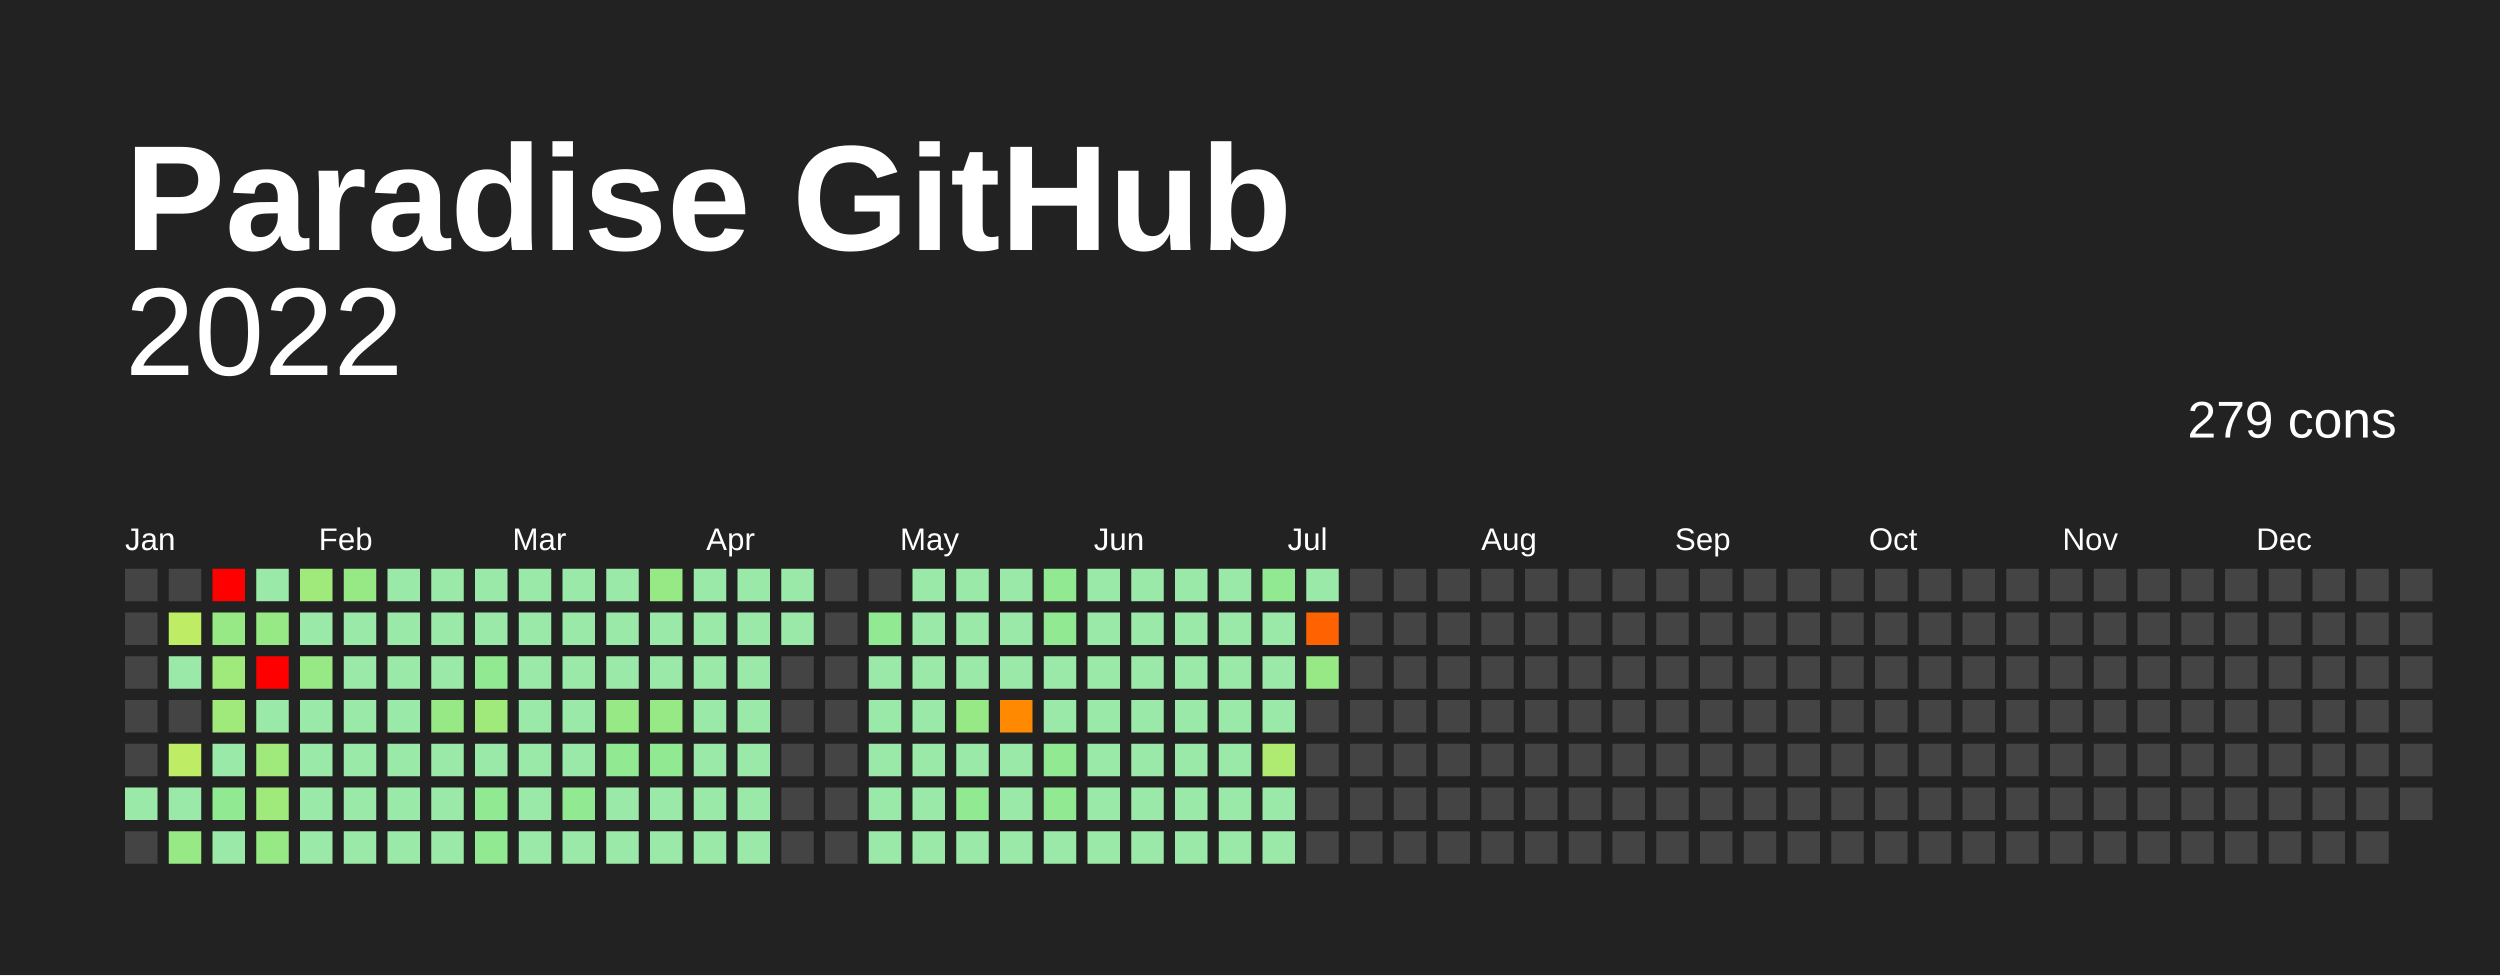
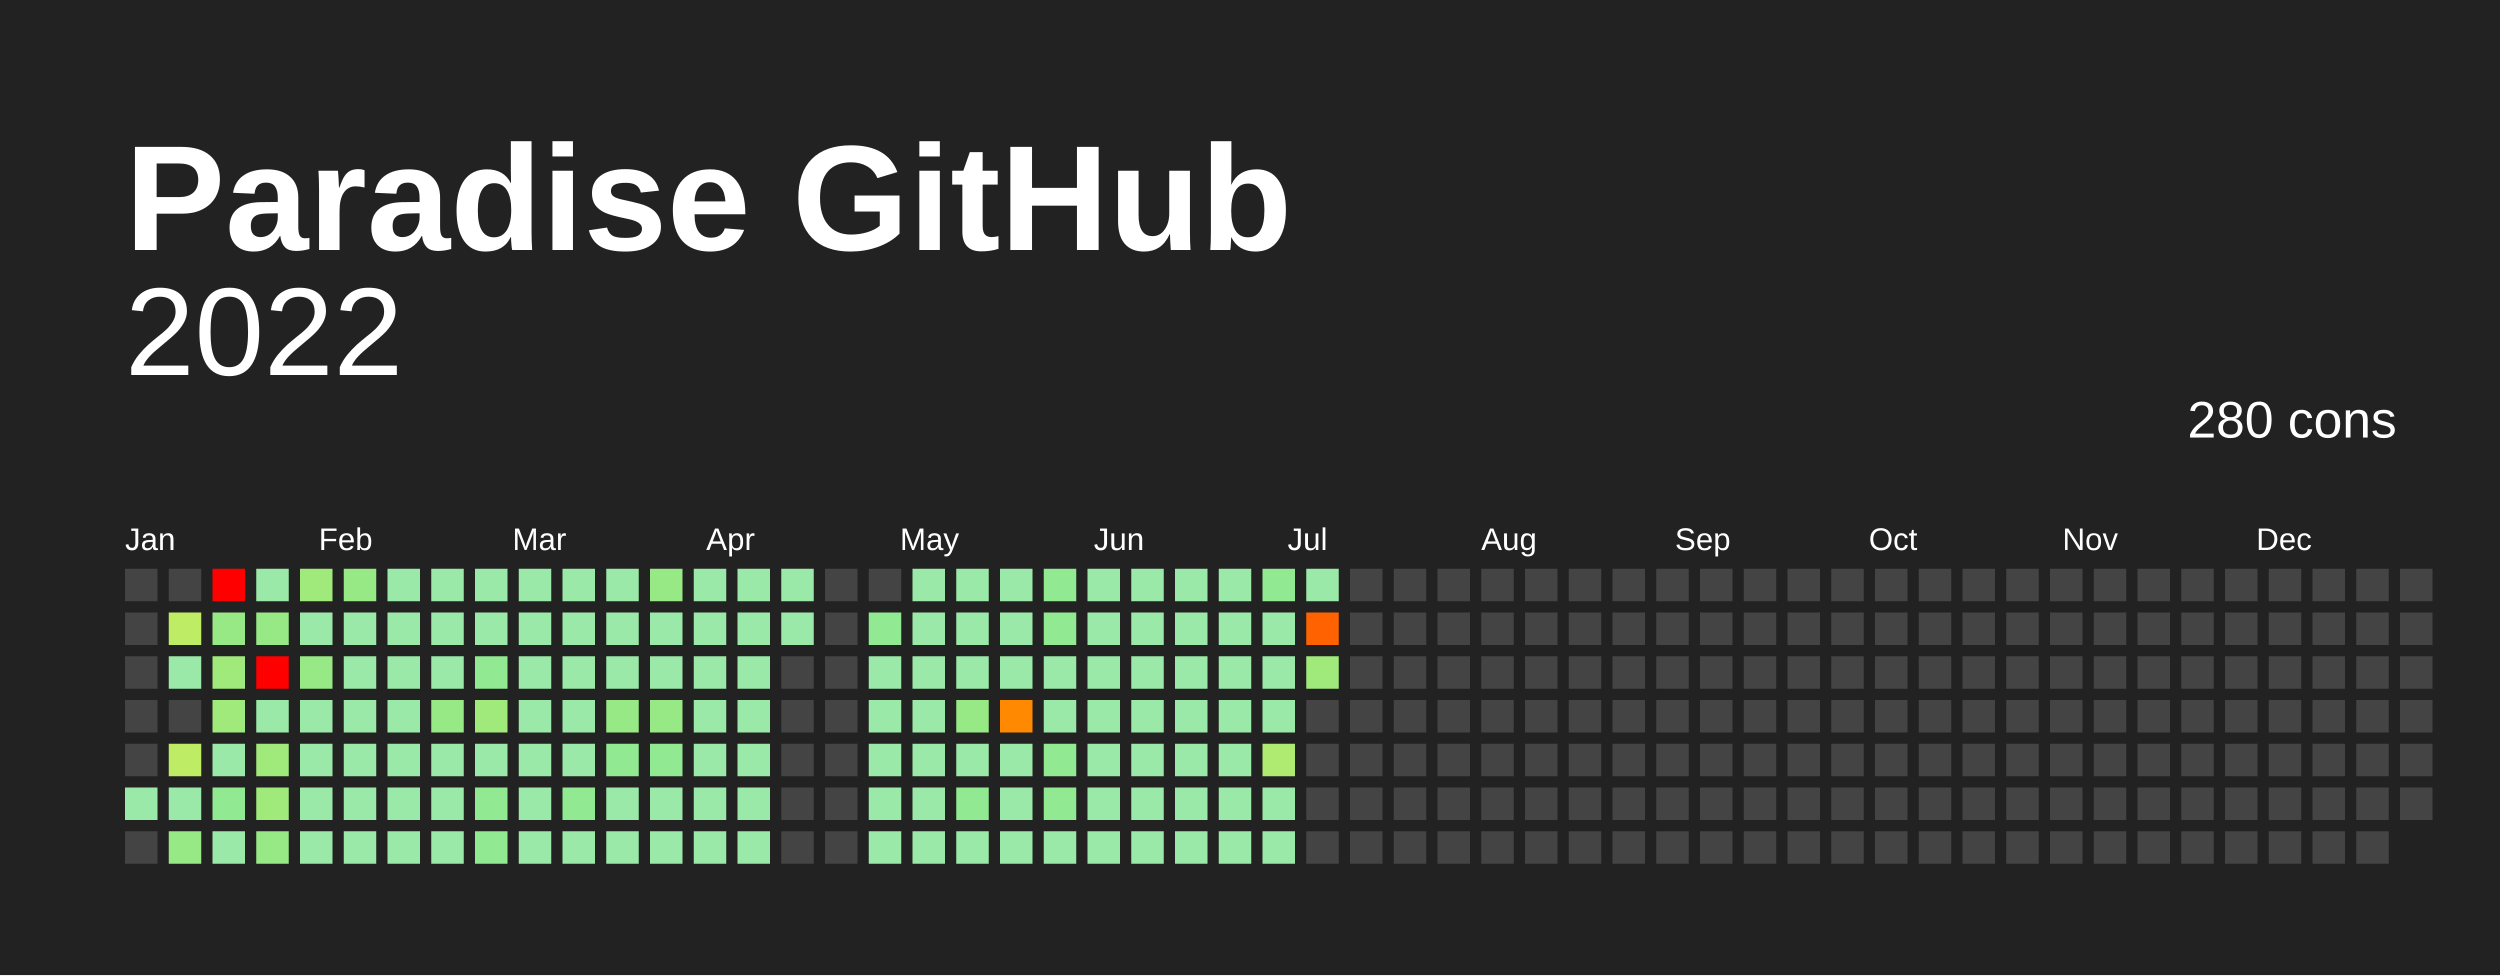
<svg xmlns="http://www.w3.org/2000/svg" baseProfile="full" height="78mm" version="1.1" viewBox="0,0,200,78" width="200mm">
  <defs />
  <rect fill="#222222" height="78" width="200" x="0" y="0" />
  <text fill="#FFFFFF" style="font-size:12px; font-family:Arial; font-weight:bold;" x="10" y="20">Paradise GitHub</text>
  <text alignment-baseline="hanging" fill="#FFFFFF" style="font-size:10.0px; font-family:Arial;" x="10" y="30">2022</text>
-   <text alignment-baseline="hanging" fill="#FFFFFF" style="font-size:4.125px; font-family:Arial;" x="175" y="35">279 cons</text>
+   <text alignment-baseline="hanging" fill="#FFFFFF" style="font-size:4.125px; font-family:Arial;" x="175" y="35">280 cons</text>
  <text fill="#FFFFFF" style="font-size:2.5px; font-family:Arial" x="10.0" y="44">Jan</text>
  <text fill="#FFFFFF" style="font-size:2.5px; font-family:Arial" x="25.5" y="44">Feb</text>
  <text fill="#FFFFFF" style="font-size:2.5px; font-family:Arial" x="41.0" y="44">Mar</text>
  <text fill="#FFFFFF" style="font-size:2.5px; font-family:Arial" x="56.5" y="44">Apr</text>
  <text fill="#FFFFFF" style="font-size:2.5px; font-family:Arial" x="72.0" y="44">May</text>
  <text fill="#FFFFFF" style="font-size:2.5px; font-family:Arial" x="87.5" y="44">Jun</text>
  <text fill="#FFFFFF" style="font-size:2.5px; font-family:Arial" x="103.0" y="44">Jul</text>
  <text fill="#FFFFFF" style="font-size:2.5px; font-family:Arial" x="118.5" y="44">Aug</text>
  <text fill="#FFFFFF" style="font-size:2.5px; font-family:Arial" x="134.0" y="44">Sep</text>
  <text fill="#FFFFFF" style="font-size:2.5px; font-family:Arial" x="149.5" y="44">Oct</text>
  <text fill="#FFFFFF" style="font-size:2.5px; font-family:Arial" x="165.0" y="44">Nov</text>
  <text fill="#FFFFFF" style="font-size:2.5px; font-family:Arial" x="180.5" y="44">Dec</text>
  <rect fill="#444444" height="2.6" width="2.6" x="10.0" y="45.5" />
  <rect fill="#444444" height="2.6" width="2.6" x="10.0" y="49.0" />
  <rect fill="#444444" height="2.6" width="2.6" x="10.0" y="52.5" />
  <rect fill="#444444" height="2.6" width="2.6" x="10.0" y="56.0" />
  <rect fill="#444444" height="2.6" width="2.6" x="10.0" y="59.5" />
  <rect fill="#9be9a8" height="2.6" width="2.6" x="10.0" y="63.0" />
  <rect fill="#444444" height="2.6" width="2.6" x="10.0" y="66.5" />
  <rect fill="#444444" height="2.6" width="2.6" x="13.5" y="45.5" />
  <rect fill="#bfec65" height="2.6" width="2.6" x="13.5" y="49.0" />
  <rect fill="#9be9a8" height="2.6" width="2.6" x="13.5" y="52.5" />
  <rect fill="#444444" height="2.6" width="2.6" x="13.5" y="56.0" />
  <rect fill="#bfec65" height="2.6" width="2.6" x="13.5" y="59.5" />
  <rect fill="#9be9a8" height="2.6" width="2.6" x="13.5" y="63.0" />
  <rect fill="#97e986" height="2.6" width="2.6" x="13.5" y="66.5" />
  <rect fill="red" height="2.6" width="2.6" x="17.0" y="45.5" />
  <rect fill="#97e986" height="2.6" width="2.6" x="17.0" y="49.0" />
  <rect fill="#a0ea7b" height="2.6" width="2.6" x="17.0" y="52.5" />
  <rect fill="#a0ea7b" height="2.6" width="2.6" x="17.0" y="56.0" />
  <rect fill="#9be9a8" height="2.6" width="2.6" x="17.0" y="59.5" />
  <rect fill="#91e991" height="2.6" width="2.6" x="17.0" y="63.0" />
  <rect fill="#9be9a8" height="2.6" width="2.6" x="17.0" y="66.5" />
  <rect fill="#9be9a8" height="2.6" width="2.6" x="20.5" y="45.5" />
  <rect fill="#97e986" height="2.6" width="2.6" x="20.5" y="49.0" />
  <rect fill="red" height="2.6" width="2.6" x="20.5" y="52.5" />
  <rect fill="#9be9a8" height="2.6" width="2.6" x="20.5" y="56.0" />
  <rect fill="#a0ea7b" height="2.6" width="2.6" x="20.5" y="59.5" />
  <rect fill="#a0ea7b" height="2.6" width="2.6" x="20.5" y="63.0" />
  <rect fill="#97e986" height="2.6" width="2.6" x="20.5" y="66.5" />
  <rect fill="#a0ea7b" height="2.6" width="2.6" x="24.0" y="45.5" />
  <rect fill="#9be9a8" height="2.6" width="2.6" x="24.0" y="49.0" />
  <rect fill="#97e986" height="2.6" width="2.6" x="24.0" y="52.5" />
  <rect fill="#9be9a8" height="2.6" width="2.6" x="24.0" y="56.0" />
  <rect fill="#9be9a8" height="2.6" width="2.6" x="24.0" y="59.5" />
  <rect fill="#9be9a8" height="2.6" width="2.6" x="24.0" y="63.0" />
  <rect fill="#9be9a8" height="2.6" width="2.6" x="24.0" y="66.5" />
  <rect fill="#97e986" height="2.6" width="2.6" x="27.5" y="45.5" />
  <rect fill="#9be9a8" height="2.6" width="2.6" x="27.5" y="49.0" />
  <rect fill="#9be9a8" height="2.6" width="2.6" x="27.5" y="52.5" />
  <rect fill="#9be9a8" height="2.6" width="2.6" x="27.5" y="56.0" />
  <rect fill="#9be9a8" height="2.6" width="2.6" x="27.5" y="59.5" />
  <rect fill="#9be9a8" height="2.6" width="2.6" x="27.5" y="63.0" />
  <rect fill="#9be9a8" height="2.6" width="2.6" x="27.5" y="66.5" />
  <rect fill="#9be9a8" height="2.6" width="2.6" x="31.0" y="45.5" />
  <rect fill="#9be9a8" height="2.6" width="2.6" x="31.0" y="49.0" />
  <rect fill="#9be9a8" height="2.6" width="2.6" x="31.0" y="52.5" />
  <rect fill="#9be9a8" height="2.6" width="2.6" x="31.0" y="56.0" />
  <rect fill="#9be9a8" height="2.6" width="2.6" x="31.0" y="59.5" />
  <rect fill="#9be9a8" height="2.6" width="2.6" x="31.0" y="63.0" />
  <rect fill="#9be9a8" height="2.6" width="2.6" x="31.0" y="66.5" />
  <rect fill="#9be9a8" height="2.6" width="2.6" x="34.5" y="45.5" />
  <rect fill="#9be9a8" height="2.6" width="2.6" x="34.5" y="49.0" />
  <rect fill="#9be9a8" height="2.6" width="2.6" x="34.5" y="52.5" />
  <rect fill="#97e986" height="2.6" width="2.6" x="34.5" y="56.0" />
  <rect fill="#9be9a8" height="2.6" width="2.6" x="34.5" y="59.5" />
  <rect fill="#9be9a8" height="2.6" width="2.6" x="34.5" y="63.0" />
  <rect fill="#9be9a8" height="2.6" width="2.6" x="34.5" y="66.5" />
  <rect fill="#9be9a8" height="2.6" width="2.6" x="38.0" y="45.5" />
  <rect fill="#9be9a8" height="2.6" width="2.6" x="38.0" y="49.0" />
  <rect fill="#91e991" height="2.6" width="2.6" x="38.0" y="52.5" />
  <rect fill="#a0ea7b" height="2.6" width="2.6" x="38.0" y="56.0" />
  <rect fill="#9be9a8" height="2.6" width="2.6" x="38.0" y="59.5" />
  <rect fill="#91e991" height="2.6" width="2.6" x="38.0" y="63.0" />
  <rect fill="#91e991" height="2.6" width="2.6" x="38.0" y="66.5" />
  <rect fill="#9be9a8" height="2.6" width="2.6" x="41.5" y="45.5" />
  <rect fill="#9be9a8" height="2.6" width="2.6" x="41.5" y="49.0" />
  <rect fill="#9be9a8" height="2.6" width="2.6" x="41.5" y="52.5" />
  <rect fill="#9be9a8" height="2.6" width="2.6" x="41.5" y="56.0" />
  <rect fill="#9be9a8" height="2.6" width="2.6" x="41.5" y="59.5" />
  <rect fill="#9be9a8" height="2.6" width="2.6" x="41.5" y="63.0" />
  <rect fill="#9be9a8" height="2.6" width="2.6" x="41.5" y="66.5" />
  <rect fill="#9be9a8" height="2.6" width="2.6" x="45.0" y="45.5" />
  <rect fill="#9be9a8" height="2.6" width="2.6" x="45.0" y="49.0" />
  <rect fill="#9be9a8" height="2.6" width="2.6" x="45.0" y="52.5" />
  <rect fill="#9be9a8" height="2.6" width="2.6" x="45.0" y="56.0" />
  <rect fill="#9be9a8" height="2.6" width="2.6" x="45.0" y="59.5" />
  <rect fill="#91e991" height="2.6" width="2.6" x="45.0" y="63.0" />
  <rect fill="#9be9a8" height="2.6" width="2.6" x="45.0" y="66.5" />
  <rect fill="#9be9a8" height="2.6" width="2.6" x="48.5" y="45.5" />
  <rect fill="#9be9a8" height="2.6" width="2.6" x="48.5" y="49.0" />
  <rect fill="#9be9a8" height="2.6" width="2.6" x="48.5" y="52.5" />
  <rect fill="#97e986" height="2.6" width="2.6" x="48.5" y="56.0" />
  <rect fill="#91e991" height="2.6" width="2.6" x="48.5" y="59.5" />
  <rect fill="#9be9a8" height="2.6" width="2.6" x="48.5" y="63.0" />
  <rect fill="#9be9a8" height="2.6" width="2.6" x="48.5" y="66.5" />
  <rect fill="#97e986" height="2.6" width="2.6" x="52.0" y="45.5" />
  <rect fill="#9be9a8" height="2.6" width="2.6" x="52.0" y="49.0" />
  <rect fill="#9be9a8" height="2.6" width="2.6" x="52.0" y="52.5" />
  <rect fill="#97e986" height="2.6" width="2.6" x="52.0" y="56.0" />
  <rect fill="#91e991" height="2.6" width="2.6" x="52.0" y="59.5" />
  <rect fill="#9be9a8" height="2.6" width="2.6" x="52.0" y="63.0" />
  <rect fill="#9be9a8" height="2.6" width="2.6" x="52.0" y="66.5" />
  <rect fill="#9be9a8" height="2.6" width="2.6" x="55.5" y="45.5" />
  <rect fill="#9be9a8" height="2.6" width="2.6" x="55.5" y="49.0" />
  <rect fill="#9be9a8" height="2.6" width="2.6" x="55.5" y="52.5" />
  <rect fill="#9be9a8" height="2.6" width="2.6" x="55.5" y="56.0" />
  <rect fill="#9be9a8" height="2.6" width="2.6" x="55.5" y="59.5" />
  <rect fill="#9be9a8" height="2.6" width="2.6" x="55.5" y="63.0" />
  <rect fill="#9be9a8" height="2.6" width="2.6" x="55.5" y="66.5" />
  <rect fill="#9be9a8" height="2.6" width="2.6" x="59.0" y="45.5" />
  <rect fill="#9be9a8" height="2.6" width="2.6" x="59.0" y="49.0" />
  <rect fill="#9be9a8" height="2.6" width="2.6" x="59.0" y="52.5" />
  <rect fill="#9be9a8" height="2.6" width="2.6" x="59.0" y="56.0" />
  <rect fill="#9be9a8" height="2.6" width="2.6" x="59.0" y="59.5" />
  <rect fill="#9be9a8" height="2.6" width="2.6" x="59.0" y="63.0" />
  <rect fill="#9be9a8" height="2.6" width="2.6" x="59.0" y="66.5" />
  <rect fill="#9be9a8" height="2.6" width="2.6" x="62.5" y="45.5" />
  <rect fill="#9be9a8" height="2.6" width="2.6" x="62.5" y="49.0" />
  <rect fill="#444444" height="2.6" width="2.6" x="62.5" y="52.5" />
  <rect fill="#444444" height="2.6" width="2.6" x="62.5" y="56.0" />
  <rect fill="#444444" height="2.6" width="2.6" x="62.5" y="59.5" />
  <rect fill="#444444" height="2.6" width="2.6" x="62.5" y="63.0" />
  <rect fill="#444444" height="2.6" width="2.6" x="62.5" y="66.5" />
  <rect fill="#444444" height="2.6" width="2.6" x="66.0" y="45.5" />
  <rect fill="#444444" height="2.6" width="2.6" x="66.0" y="49.0" />
  <rect fill="#444444" height="2.6" width="2.6" x="66.0" y="52.5" />
  <rect fill="#444444" height="2.6" width="2.6" x="66.0" y="56.0" />
  <rect fill="#444444" height="2.6" width="2.6" x="66.0" y="59.5" />
  <rect fill="#444444" height="2.6" width="2.6" x="66.0" y="63.0" />
  <rect fill="#444444" height="2.6" width="2.6" x="66.0" y="66.5" />
  <rect fill="#444444" height="2.6" width="2.6" x="69.5" y="45.5" />
  <rect fill="#91e991" height="2.6" width="2.6" x="69.5" y="49.0" />
  <rect fill="#9be9a8" height="2.6" width="2.6" x="69.5" y="52.5" />
  <rect fill="#9be9a8" height="2.6" width="2.6" x="69.5" y="56.0" />
  <rect fill="#9be9a8" height="2.6" width="2.6" x="69.5" y="59.5" />
  <rect fill="#9be9a8" height="2.6" width="2.6" x="69.5" y="63.0" />
  <rect fill="#9be9a8" height="2.6" width="2.6" x="69.5" y="66.5" />
  <rect fill="#9be9a8" height="2.6" width="2.6" x="73.0" y="45.5" />
  <rect fill="#9be9a8" height="2.6" width="2.6" x="73.0" y="49.0" />
  <rect fill="#9be9a8" height="2.6" width="2.6" x="73.0" y="52.5" />
  <rect fill="#9be9a8" height="2.6" width="2.6" x="73.0" y="56.0" />
  <rect fill="#9be9a8" height="2.6" width="2.6" x="73.0" y="59.5" />
  <rect fill="#9be9a8" height="2.6" width="2.6" x="73.0" y="63.0" />
  <rect fill="#9be9a8" height="2.6" width="2.6" x="73.0" y="66.5" />
  <rect fill="#9be9a8" height="2.6" width="2.6" x="76.5" y="45.5" />
  <rect fill="#9be9a8" height="2.6" width="2.6" x="76.5" y="49.0" />
  <rect fill="#9be9a8" height="2.6" width="2.6" x="76.5" y="52.5" />
  <rect fill="#97e986" height="2.6" width="2.6" x="76.5" y="56.0" />
  <rect fill="#9be9a8" height="2.6" width="2.6" x="76.5" y="59.5" />
  <rect fill="#91e991" height="2.6" width="2.6" x="76.5" y="63.0" />
  <rect fill="#9be9a8" height="2.6" width="2.6" x="76.5" y="66.5" />
  <rect fill="#9be9a8" height="2.6" width="2.6" x="80.0" y="45.5" />
  <rect fill="#9be9a8" height="2.6" width="2.6" x="80.0" y="49.0" />
  <rect fill="#9be9a8" height="2.6" width="2.6" x="80.0" y="52.5" />
  <rect fill="#ff8900" height="2.6" width="2.6" x="80.0" y="56.0" />
  <rect fill="#9be9a8" height="2.6" width="2.6" x="80.0" y="59.5" />
  <rect fill="#9be9a8" height="2.6" width="2.6" x="80.0" y="63.0" />
  <rect fill="#9be9a8" height="2.6" width="2.6" x="80.0" y="66.5" />
  <rect fill="#91e991" height="2.6" width="2.6" x="83.5" y="45.5" />
  <rect fill="#91e991" height="2.6" width="2.6" x="83.5" y="49.0" />
  <rect fill="#9be9a8" height="2.6" width="2.6" x="83.5" y="52.5" />
  <rect fill="#9be9a8" height="2.6" width="2.6" x="83.5" y="56.0" />
  <rect fill="#91e991" height="2.6" width="2.6" x="83.5" y="59.5" />
  <rect fill="#91e991" height="2.6" width="2.6" x="83.5" y="63.0" />
  <rect fill="#9be9a8" height="2.6" width="2.6" x="83.5" y="66.5" />
  <rect fill="#9be9a8" height="2.6" width="2.6" x="87.0" y="45.5" />
  <rect fill="#9be9a8" height="2.6" width="2.6" x="87.0" y="49.0" />
  <rect fill="#9be9a8" height="2.6" width="2.6" x="87.0" y="52.5" />
  <rect fill="#9be9a8" height="2.6" width="2.6" x="87.0" y="56.0" />
  <rect fill="#9be9a8" height="2.6" width="2.6" x="87.0" y="59.5" />
  <rect fill="#9be9a8" height="2.6" width="2.6" x="87.0" y="63.0" />
  <rect fill="#9be9a8" height="2.6" width="2.6" x="87.0" y="66.5" />
  <rect fill="#9be9a8" height="2.6" width="2.6" x="90.5" y="45.5" />
  <rect fill="#9be9a8" height="2.6" width="2.6" x="90.5" y="49.0" />
  <rect fill="#9be9a8" height="2.6" width="2.6" x="90.5" y="52.5" />
  <rect fill="#9be9a8" height="2.6" width="2.6" x="90.5" y="56.0" />
  <rect fill="#9be9a8" height="2.6" width="2.6" x="90.5" y="59.5" />
  <rect fill="#9be9a8" height="2.6" width="2.6" x="90.5" y="63.0" />
  <rect fill="#9be9a8" height="2.6" width="2.6" x="90.5" y="66.5" />
  <rect fill="#9be9a8" height="2.6" width="2.6" x="94.0" y="45.5" />
  <rect fill="#9be9a8" height="2.6" width="2.6" x="94.0" y="49.0" />
  <rect fill="#9be9a8" height="2.6" width="2.6" x="94.0" y="52.5" />
  <rect fill="#9be9a8" height="2.6" width="2.6" x="94.0" y="56.0" />
  <rect fill="#9be9a8" height="2.6" width="2.6" x="94.0" y="59.5" />
  <rect fill="#9be9a8" height="2.6" width="2.6" x="94.0" y="63.0" />
  <rect fill="#9be9a8" height="2.6" width="2.6" x="94.0" y="66.5" />
  <rect fill="#9be9a8" height="2.6" width="2.6" x="97.5" y="45.5" />
  <rect fill="#9be9a8" height="2.6" width="2.6" x="97.5" y="49.0" />
  <rect fill="#9be9a8" height="2.6" width="2.6" x="97.5" y="52.5" />
  <rect fill="#9be9a8" height="2.6" width="2.6" x="97.5" y="56.0" />
  <rect fill="#9be9a8" height="2.6" width="2.6" x="97.5" y="59.5" />
  <rect fill="#9be9a8" height="2.6" width="2.6" x="97.5" y="63.0" />
  <rect fill="#9be9a8" height="2.6" width="2.6" x="97.5" y="66.5" />
  <rect fill="#91e991" height="2.6" width="2.6" x="101.0" y="45.5" />
  <rect fill="#9be9a8" height="2.6" width="2.6" x="101.0" y="49.0" />
  <rect fill="#9be9a8" height="2.6" width="2.6" x="101.0" y="52.5" />
  <rect fill="#9be9a8" height="2.6" width="2.6" x="101.0" y="56.0" />
  <rect fill="#aeeb70" height="2.6" width="2.6" x="101.0" y="59.5" />
  <rect fill="#9be9a8" height="2.6" width="2.6" x="101.0" y="63.0" />
  <rect fill="#9be9a8" height="2.6" width="2.6" x="101.0" y="66.5" />
  <rect fill="#9be9a8" height="2.6" width="2.6" x="104.5" y="45.5" />
  <rect fill="#ff6200" height="2.6" width="2.6" x="104.5" y="49.0" />
-   <rect fill="#97e986" height="2.6" width="2.6" x="104.5" y="52.5" />
+   <rect fill="#a0ea7b" height="2.6" width="2.6" x="104.5" y="52.5" />
  <rect fill="#444444" height="2.6" width="2.6" x="104.5" y="56.0" />
  <rect fill="#444444" height="2.6" width="2.6" x="104.5" y="59.5" />
  <rect fill="#444444" height="2.6" width="2.6" x="104.5" y="63.0" />
  <rect fill="#444444" height="2.6" width="2.6" x="104.5" y="66.5" />
  <rect fill="#444444" height="2.6" width="2.6" x="108.0" y="45.5" />
  <rect fill="#444444" height="2.6" width="2.6" x="108.0" y="49.0" />
  <rect fill="#444444" height="2.6" width="2.6" x="108.0" y="52.5" />
  <rect fill="#444444" height="2.6" width="2.6" x="108.0" y="56.0" />
  <rect fill="#444444" height="2.6" width="2.6" x="108.0" y="59.5" />
  <rect fill="#444444" height="2.6" width="2.6" x="108.0" y="63.0" />
  <rect fill="#444444" height="2.6" width="2.6" x="108.0" y="66.5" />
  <rect fill="#444444" height="2.6" width="2.6" x="111.5" y="45.5" />
  <rect fill="#444444" height="2.6" width="2.6" x="111.5" y="49.0" />
  <rect fill="#444444" height="2.6" width="2.6" x="111.5" y="52.5" />
  <rect fill="#444444" height="2.6" width="2.6" x="111.5" y="56.0" />
  <rect fill="#444444" height="2.6" width="2.6" x="111.5" y="59.5" />
  <rect fill="#444444" height="2.6" width="2.6" x="111.5" y="63.0" />
  <rect fill="#444444" height="2.6" width="2.6" x="111.5" y="66.5" />
  <rect fill="#444444" height="2.6" width="2.6" x="115.0" y="45.5" />
  <rect fill="#444444" height="2.6" width="2.6" x="115.0" y="49.0" />
  <rect fill="#444444" height="2.6" width="2.6" x="115.0" y="52.5" />
  <rect fill="#444444" height="2.6" width="2.6" x="115.0" y="56.0" />
  <rect fill="#444444" height="2.6" width="2.6" x="115.0" y="59.5" />
  <rect fill="#444444" height="2.6" width="2.6" x="115.0" y="63.0" />
  <rect fill="#444444" height="2.6" width="2.6" x="115.0" y="66.5" />
  <rect fill="#444444" height="2.6" width="2.6" x="118.5" y="45.5" />
  <rect fill="#444444" height="2.6" width="2.6" x="118.5" y="49.0" />
  <rect fill="#444444" height="2.6" width="2.6" x="118.5" y="52.5" />
  <rect fill="#444444" height="2.6" width="2.6" x="118.5" y="56.0" />
  <rect fill="#444444" height="2.6" width="2.6" x="118.5" y="59.5" />
  <rect fill="#444444" height="2.6" width="2.6" x="118.5" y="63.0" />
  <rect fill="#444444" height="2.6" width="2.6" x="118.5" y="66.5" />
  <rect fill="#444444" height="2.6" width="2.6" x="122.0" y="45.5" />
  <rect fill="#444444" height="2.6" width="2.6" x="122.0" y="49.0" />
  <rect fill="#444444" height="2.6" width="2.6" x="122.0" y="52.5" />
  <rect fill="#444444" height="2.6" width="2.6" x="122.0" y="56.0" />
  <rect fill="#444444" height="2.6" width="2.6" x="122.0" y="59.5" />
  <rect fill="#444444" height="2.6" width="2.6" x="122.0" y="63.0" />
  <rect fill="#444444" height="2.6" width="2.6" x="122.0" y="66.5" />
  <rect fill="#444444" height="2.6" width="2.6" x="125.5" y="45.5" />
  <rect fill="#444444" height="2.6" width="2.6" x="125.5" y="49.0" />
  <rect fill="#444444" height="2.6" width="2.6" x="125.5" y="52.5" />
  <rect fill="#444444" height="2.6" width="2.6" x="125.5" y="56.0" />
  <rect fill="#444444" height="2.6" width="2.6" x="125.5" y="59.5" />
  <rect fill="#444444" height="2.6" width="2.6" x="125.5" y="63.0" />
  <rect fill="#444444" height="2.6" width="2.6" x="125.5" y="66.5" />
  <rect fill="#444444" height="2.6" width="2.6" x="129.0" y="45.5" />
  <rect fill="#444444" height="2.6" width="2.6" x="129.0" y="49.0" />
  <rect fill="#444444" height="2.6" width="2.6" x="129.0" y="52.5" />
  <rect fill="#444444" height="2.6" width="2.6" x="129.0" y="56.0" />
  <rect fill="#444444" height="2.6" width="2.6" x="129.0" y="59.5" />
  <rect fill="#444444" height="2.6" width="2.6" x="129.0" y="63.0" />
  <rect fill="#444444" height="2.6" width="2.6" x="129.0" y="66.5" />
  <rect fill="#444444" height="2.6" width="2.6" x="132.5" y="45.5" />
  <rect fill="#444444" height="2.6" width="2.6" x="132.5" y="49.0" />
  <rect fill="#444444" height="2.6" width="2.6" x="132.5" y="52.5" />
  <rect fill="#444444" height="2.6" width="2.6" x="132.5" y="56.0" />
  <rect fill="#444444" height="2.6" width="2.6" x="132.5" y="59.5" />
  <rect fill="#444444" height="2.6" width="2.6" x="132.5" y="63.0" />
  <rect fill="#444444" height="2.6" width="2.6" x="132.5" y="66.5" />
  <rect fill="#444444" height="2.6" width="2.6" x="136.0" y="45.5" />
  <rect fill="#444444" height="2.6" width="2.6" x="136.0" y="49.0" />
  <rect fill="#444444" height="2.6" width="2.6" x="136.0" y="52.5" />
  <rect fill="#444444" height="2.6" width="2.6" x="136.0" y="56.0" />
  <rect fill="#444444" height="2.6" width="2.6" x="136.0" y="59.5" />
  <rect fill="#444444" height="2.6" width="2.6" x="136.0" y="63.0" />
  <rect fill="#444444" height="2.6" width="2.6" x="136.0" y="66.5" />
  <rect fill="#444444" height="2.6" width="2.6" x="139.5" y="45.5" />
  <rect fill="#444444" height="2.6" width="2.6" x="139.5" y="49.0" />
  <rect fill="#444444" height="2.6" width="2.6" x="139.5" y="52.5" />
  <rect fill="#444444" height="2.6" width="2.6" x="139.5" y="56.0" />
  <rect fill="#444444" height="2.6" width="2.6" x="139.5" y="59.5" />
  <rect fill="#444444" height="2.6" width="2.6" x="139.5" y="63.0" />
  <rect fill="#444444" height="2.6" width="2.6" x="139.5" y="66.5" />
  <rect fill="#444444" height="2.6" width="2.6" x="143.0" y="45.5" />
  <rect fill="#444444" height="2.6" width="2.6" x="143.0" y="49.0" />
  <rect fill="#444444" height="2.6" width="2.6" x="143.0" y="52.5" />
  <rect fill="#444444" height="2.6" width="2.6" x="143.0" y="56.0" />
  <rect fill="#444444" height="2.6" width="2.6" x="143.0" y="59.5" />
  <rect fill="#444444" height="2.6" width="2.6" x="143.0" y="63.0" />
  <rect fill="#444444" height="2.6" width="2.6" x="143.0" y="66.5" />
  <rect fill="#444444" height="2.6" width="2.6" x="146.5" y="45.5" />
  <rect fill="#444444" height="2.6" width="2.6" x="146.5" y="49.0" />
  <rect fill="#444444" height="2.6" width="2.6" x="146.5" y="52.5" />
  <rect fill="#444444" height="2.6" width="2.6" x="146.5" y="56.0" />
  <rect fill="#444444" height="2.6" width="2.6" x="146.5" y="59.5" />
  <rect fill="#444444" height="2.6" width="2.6" x="146.5" y="63.0" />
  <rect fill="#444444" height="2.6" width="2.6" x="146.5" y="66.5" />
  <rect fill="#444444" height="2.6" width="2.6" x="150.0" y="45.5" />
  <rect fill="#444444" height="2.6" width="2.6" x="150.0" y="49.0" />
  <rect fill="#444444" height="2.6" width="2.6" x="150.0" y="52.5" />
  <rect fill="#444444" height="2.6" width="2.6" x="150.0" y="56.0" />
  <rect fill="#444444" height="2.6" width="2.6" x="150.0" y="59.5" />
  <rect fill="#444444" height="2.6" width="2.6" x="150.0" y="63.0" />
  <rect fill="#444444" height="2.6" width="2.6" x="150.0" y="66.5" />
  <rect fill="#444444" height="2.6" width="2.6" x="153.5" y="45.5" />
  <rect fill="#444444" height="2.6" width="2.6" x="153.5" y="49.0" />
  <rect fill="#444444" height="2.6" width="2.6" x="153.5" y="52.5" />
  <rect fill="#444444" height="2.6" width="2.6" x="153.5" y="56.0" />
  <rect fill="#444444" height="2.6" width="2.6" x="153.5" y="59.5" />
  <rect fill="#444444" height="2.6" width="2.6" x="153.5" y="63.0" />
  <rect fill="#444444" height="2.6" width="2.6" x="153.5" y="66.5" />
  <rect fill="#444444" height="2.6" width="2.6" x="157.0" y="45.5" />
  <rect fill="#444444" height="2.6" width="2.6" x="157.0" y="49.0" />
  <rect fill="#444444" height="2.6" width="2.6" x="157.0" y="52.5" />
  <rect fill="#444444" height="2.6" width="2.6" x="157.0" y="56.0" />
  <rect fill="#444444" height="2.6" width="2.6" x="157.0" y="59.5" />
  <rect fill="#444444" height="2.6" width="2.6" x="157.0" y="63.0" />
  <rect fill="#444444" height="2.6" width="2.6" x="157.0" y="66.5" />
  <rect fill="#444444" height="2.6" width="2.6" x="160.5" y="45.5" />
  <rect fill="#444444" height="2.6" width="2.6" x="160.5" y="49.0" />
  <rect fill="#444444" height="2.6" width="2.6" x="160.5" y="52.5" />
  <rect fill="#444444" height="2.6" width="2.6" x="160.5" y="56.0" />
  <rect fill="#444444" height="2.6" width="2.6" x="160.5" y="59.5" />
  <rect fill="#444444" height="2.6" width="2.6" x="160.5" y="63.0" />
  <rect fill="#444444" height="2.6" width="2.6" x="160.5" y="66.5" />
  <rect fill="#444444" height="2.6" width="2.6" x="164.0" y="45.5" />
  <rect fill="#444444" height="2.6" width="2.6" x="164.0" y="49.0" />
  <rect fill="#444444" height="2.6" width="2.6" x="164.0" y="52.5" />
  <rect fill="#444444" height="2.6" width="2.6" x="164.0" y="56.0" />
  <rect fill="#444444" height="2.6" width="2.6" x="164.0" y="59.5" />
  <rect fill="#444444" height="2.6" width="2.6" x="164.0" y="63.0" />
  <rect fill="#444444" height="2.6" width="2.6" x="164.0" y="66.5" />
  <rect fill="#444444" height="2.6" width="2.6" x="167.5" y="45.5" />
  <rect fill="#444444" height="2.6" width="2.6" x="167.5" y="49.0" />
  <rect fill="#444444" height="2.6" width="2.6" x="167.5" y="52.5" />
  <rect fill="#444444" height="2.6" width="2.6" x="167.5" y="56.0" />
  <rect fill="#444444" height="2.6" width="2.6" x="167.5" y="59.5" />
  <rect fill="#444444" height="2.6" width="2.6" x="167.5" y="63.0" />
  <rect fill="#444444" height="2.6" width="2.6" x="167.5" y="66.5" />
  <rect fill="#444444" height="2.6" width="2.6" x="171.0" y="45.5" />
  <rect fill="#444444" height="2.6" width="2.6" x="171.0" y="49.0" />
  <rect fill="#444444" height="2.6" width="2.6" x="171.0" y="52.5" />
  <rect fill="#444444" height="2.6" width="2.6" x="171.0" y="56.0" />
  <rect fill="#444444" height="2.6" width="2.6" x="171.0" y="59.5" />
  <rect fill="#444444" height="2.6" width="2.6" x="171.0" y="63.0" />
  <rect fill="#444444" height="2.6" width="2.6" x="171.0" y="66.5" />
  <rect fill="#444444" height="2.6" width="2.6" x="174.5" y="45.5" />
  <rect fill="#444444" height="2.6" width="2.6" x="174.5" y="49.0" />
  <rect fill="#444444" height="2.6" width="2.6" x="174.5" y="52.5" />
  <rect fill="#444444" height="2.6" width="2.6" x="174.5" y="56.0" />
  <rect fill="#444444" height="2.6" width="2.6" x="174.5" y="59.5" />
  <rect fill="#444444" height="2.6" width="2.6" x="174.5" y="63.0" />
  <rect fill="#444444" height="2.6" width="2.6" x="174.5" y="66.5" />
  <rect fill="#444444" height="2.6" width="2.6" x="178.0" y="45.5" />
  <rect fill="#444444" height="2.6" width="2.6" x="178.0" y="49.0" />
  <rect fill="#444444" height="2.6" width="2.6" x="178.0" y="52.5" />
  <rect fill="#444444" height="2.6" width="2.6" x="178.0" y="56.0" />
  <rect fill="#444444" height="2.6" width="2.6" x="178.0" y="59.5" />
  <rect fill="#444444" height="2.6" width="2.6" x="178.0" y="63.0" />
  <rect fill="#444444" height="2.6" width="2.6" x="178.0" y="66.5" />
  <rect fill="#444444" height="2.6" width="2.6" x="181.5" y="45.5" />
  <rect fill="#444444" height="2.6" width="2.6" x="181.5" y="49.0" />
  <rect fill="#444444" height="2.6" width="2.6" x="181.5" y="52.5" />
  <rect fill="#444444" height="2.6" width="2.6" x="181.5" y="56.0" />
  <rect fill="#444444" height="2.6" width="2.6" x="181.5" y="59.5" />
  <rect fill="#444444" height="2.6" width="2.6" x="181.5" y="63.0" />
  <rect fill="#444444" height="2.6" width="2.6" x="181.5" y="66.5" />
  <rect fill="#444444" height="2.6" width="2.6" x="185.0" y="45.5" />
  <rect fill="#444444" height="2.6" width="2.6" x="185.0" y="49.0" />
  <rect fill="#444444" height="2.6" width="2.6" x="185.0" y="52.5" />
  <rect fill="#444444" height="2.6" width="2.6" x="185.0" y="56.0" />
  <rect fill="#444444" height="2.6" width="2.6" x="185.0" y="59.5" />
  <rect fill="#444444" height="2.6" width="2.6" x="185.0" y="63.0" />
  <rect fill="#444444" height="2.6" width="2.6" x="185.0" y="66.5" />
  <rect fill="#444444" height="2.6" width="2.6" x="188.5" y="45.5" />
  <rect fill="#444444" height="2.6" width="2.6" x="188.5" y="49.0" />
  <rect fill="#444444" height="2.6" width="2.6" x="188.5" y="52.5" />
  <rect fill="#444444" height="2.6" width="2.6" x="188.5" y="56.0" />
  <rect fill="#444444" height="2.6" width="2.6" x="188.5" y="59.5" />
  <rect fill="#444444" height="2.6" width="2.6" x="188.5" y="63.0" />
  <rect fill="#444444" height="2.6" width="2.6" x="188.5" y="66.5" />
  <rect fill="#444444" height="2.6" width="2.6" x="192.0" y="45.5" />
  <rect fill="#444444" height="2.6" width="2.6" x="192.0" y="49.0" />
  <rect fill="#444444" height="2.6" width="2.6" x="192.0" y="52.5" />
  <rect fill="#444444" height="2.6" width="2.6" x="192.0" y="56.0" />
  <rect fill="#444444" height="2.6" width="2.6" x="192.0" y="59.5" />
  <rect fill="#444444" height="2.6" width="2.6" x="192.0" y="63.0" />
</svg>
